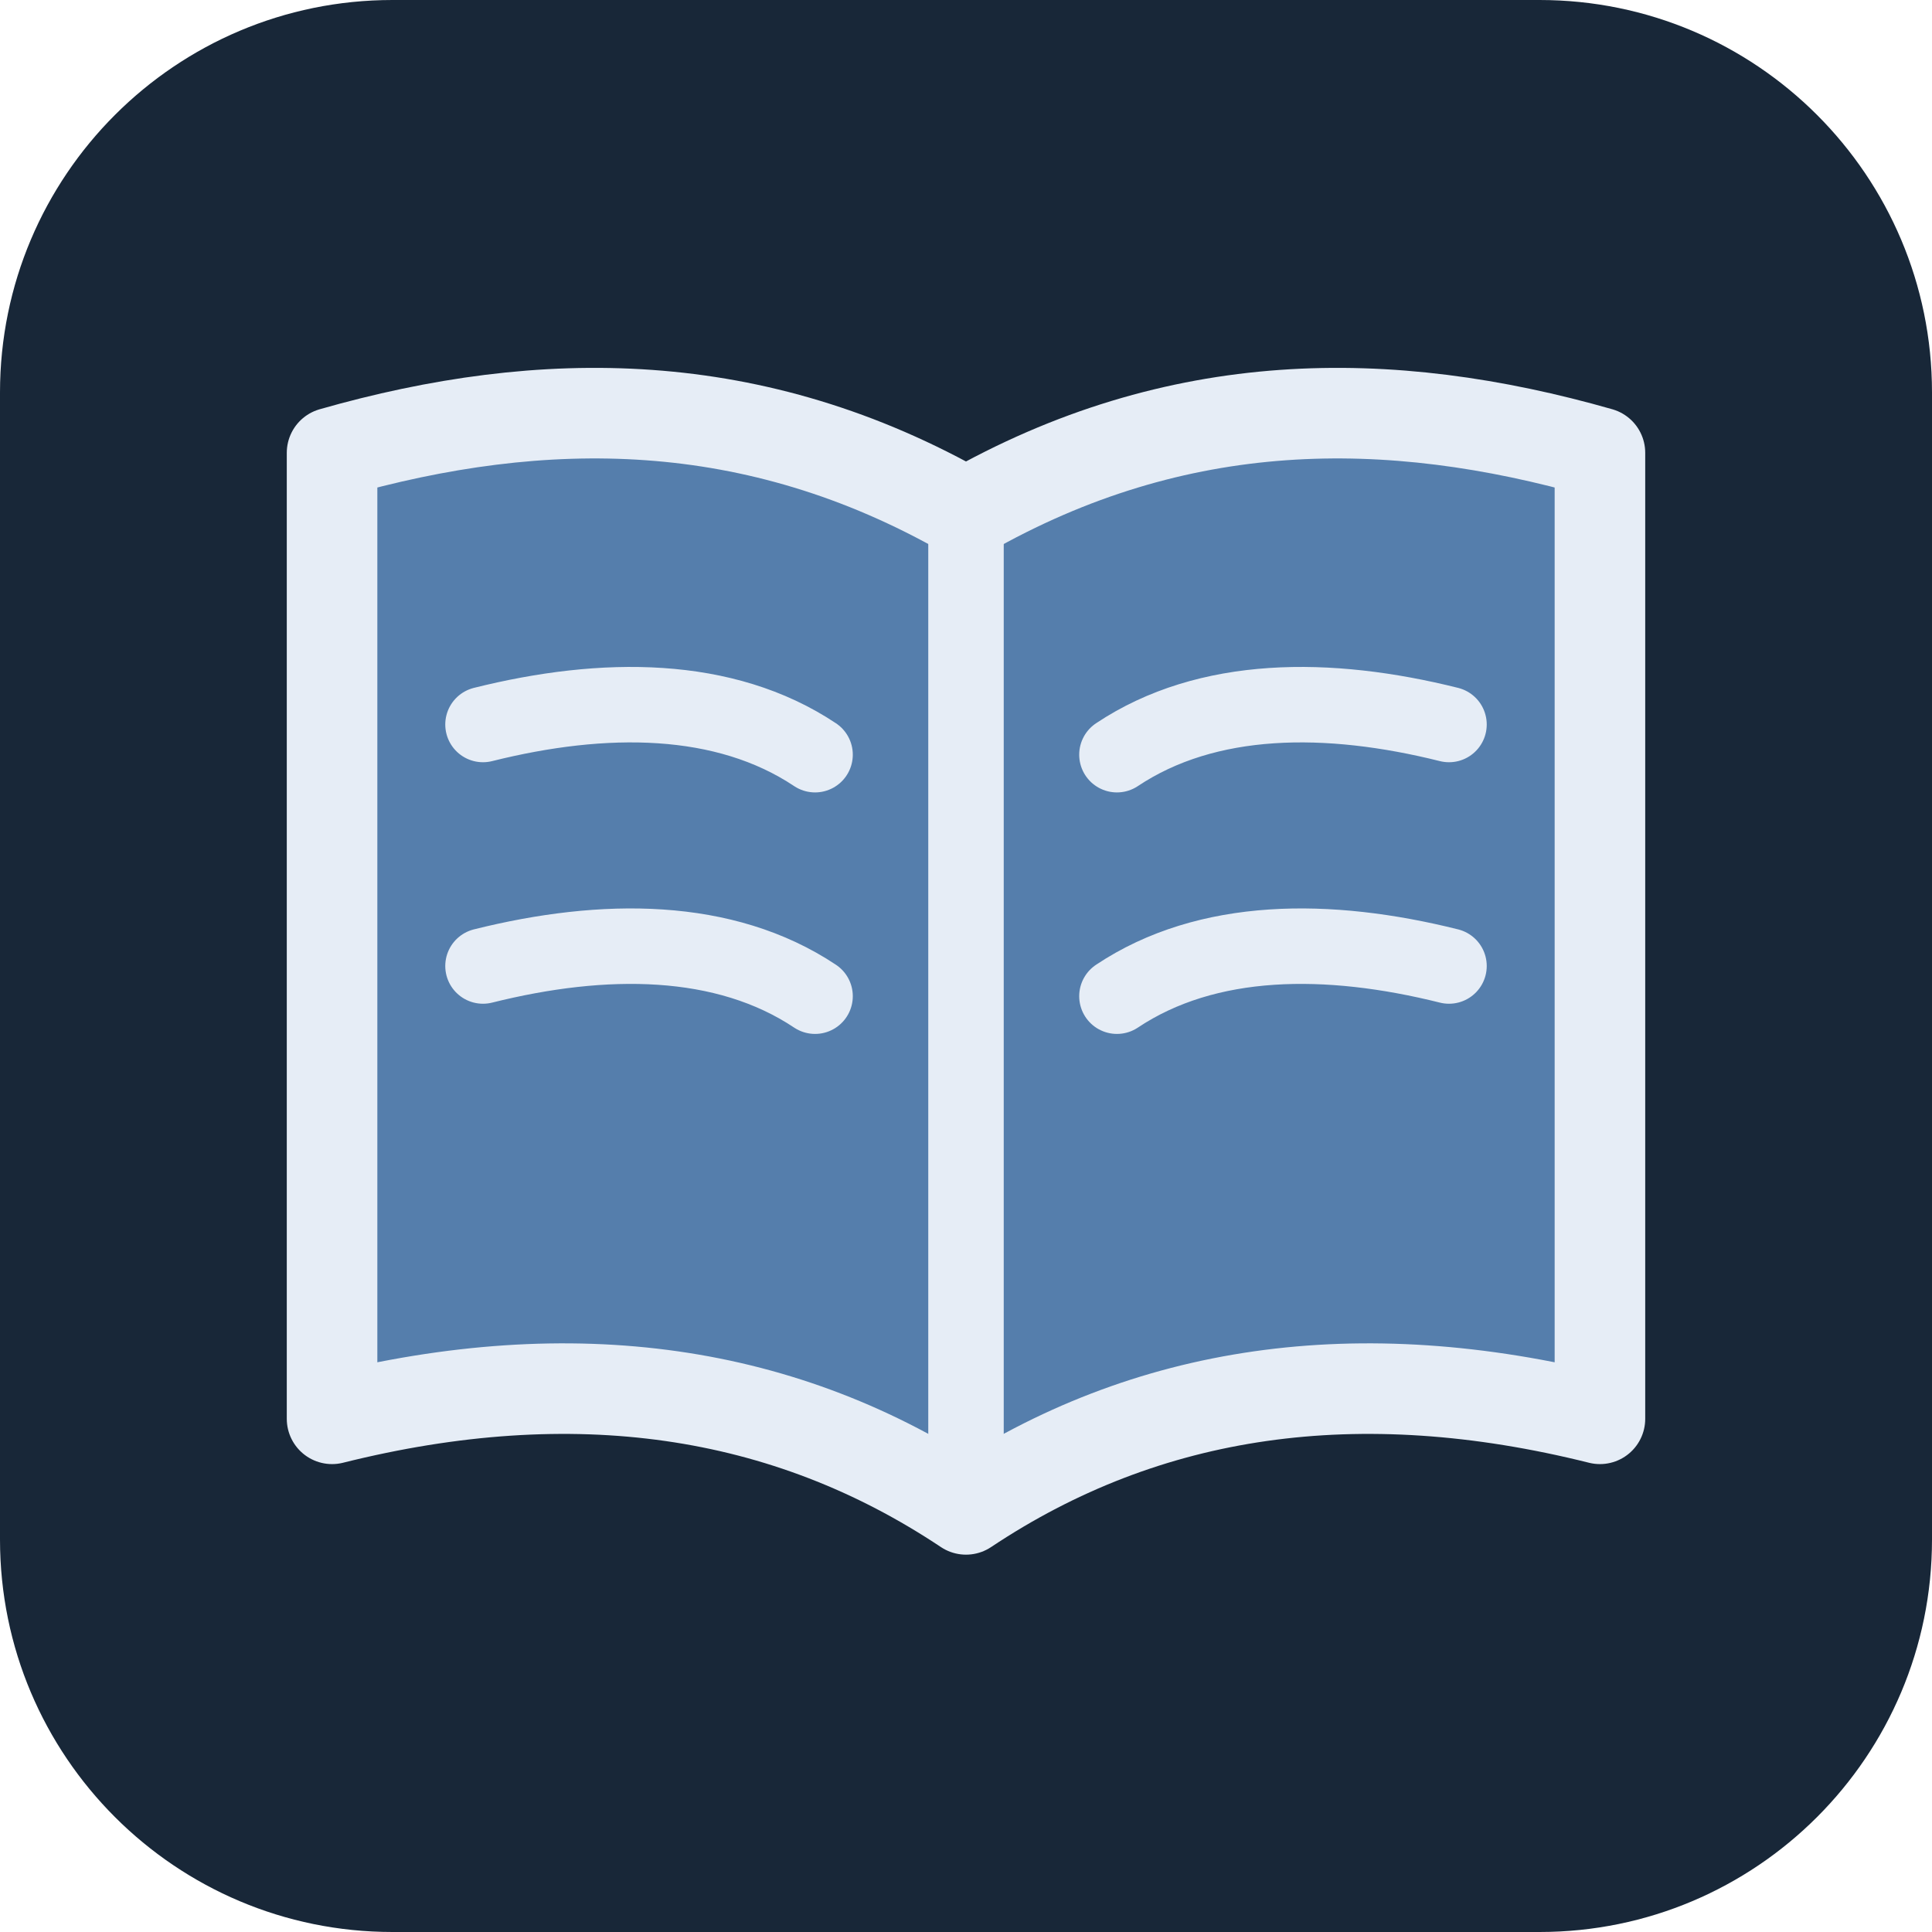
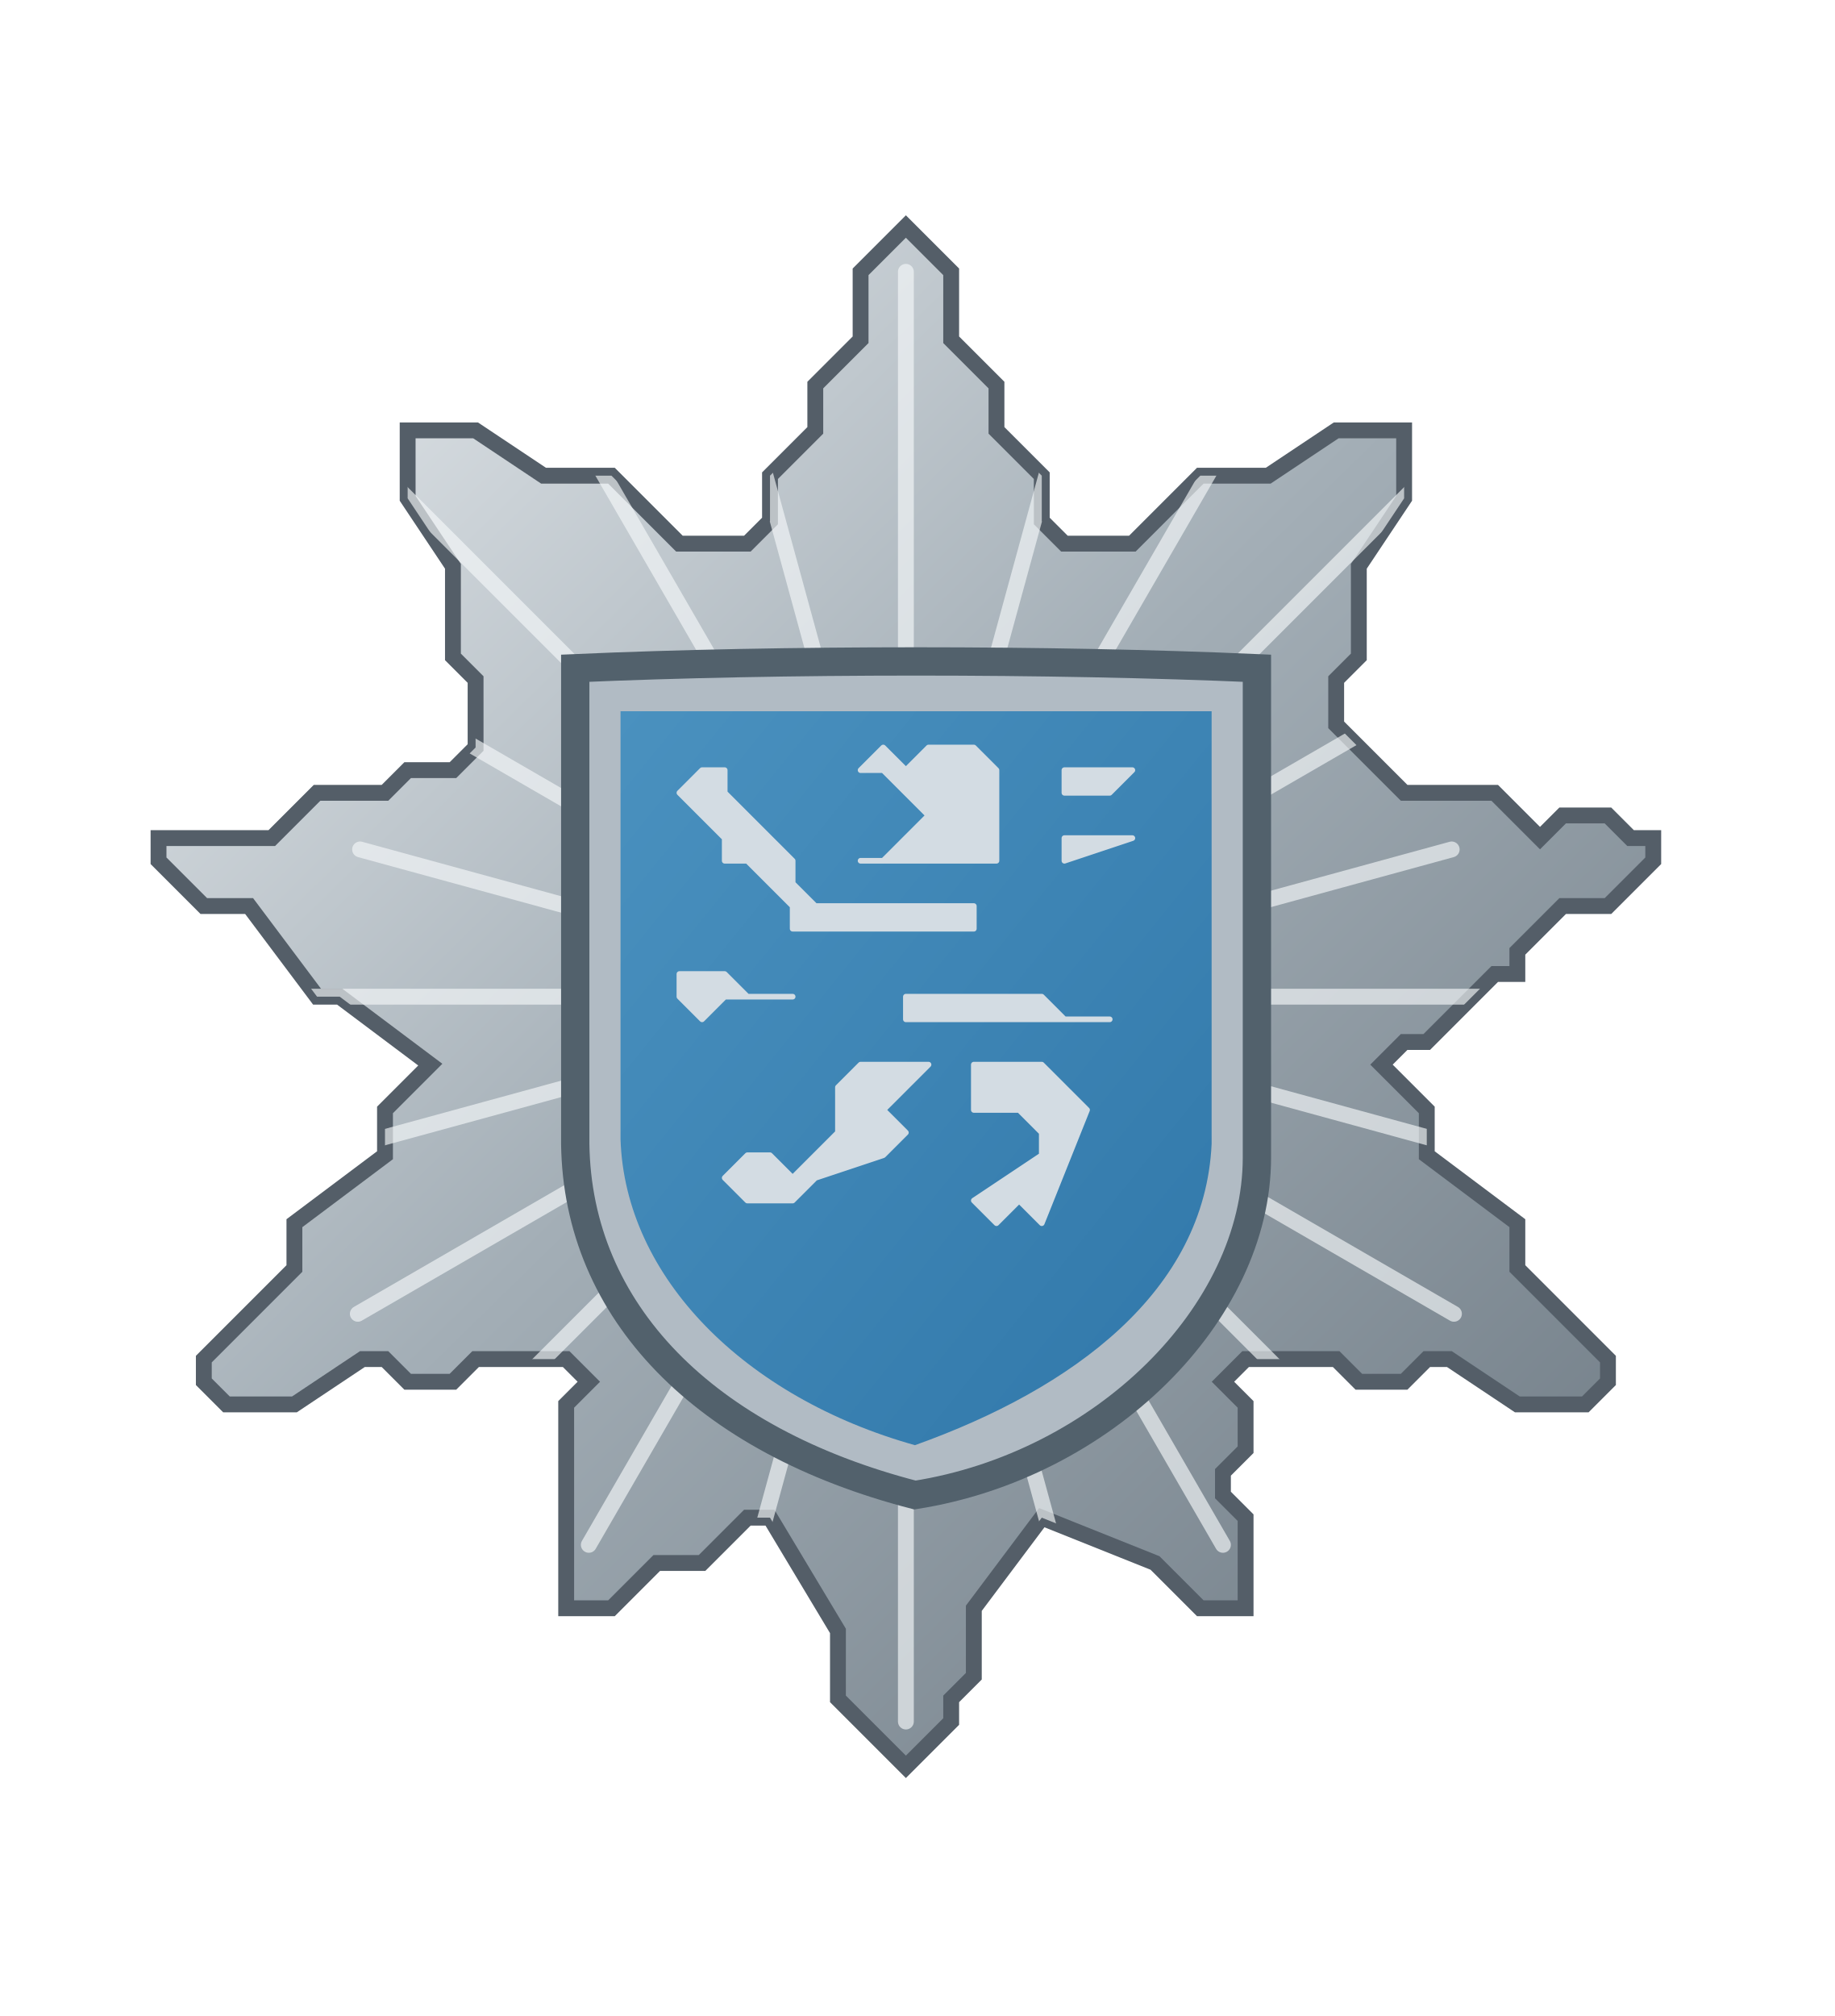
- <svg xmlns="http://www.w3.org/2000/svg" viewBox="0 0 64 64">
-   <rect width="64" height="64" rx="13" fill="#182738" />
-   <path d="M32 17c-7-4-14-4-21-2v32c8-2 15-1 21 3 6-4 13-5 21-3V15c-7-2-14-2-21 2Z" fill="#557eac" stroke="#e6edf6" stroke-width="3" stroke-linejoin="round" />
-   <path d="M32 17v33M16 24c4-1 8-1 11 1M16 32c4-1 8-1 11 1M37 25c3-2 7-2 11-1M37 33c3-2 7-2 11-1" stroke="#e6edf6" stroke-width="2.5" stroke-linecap="round" />
+ <svg xmlns="http://www.w3.org/2000/svg" viewBox="0 0 81 89" role="img" aria-label="Polizeiabzeichen Hessen">
+   <defs>
+     <linearGradient id="metal" x1=".05" y1="0" x2="1" y2="1">
+       <stop stop-color="#e7ebee" />
+       <stop offset=".45" stop-color="#a3aeb6" />
+       <stop offset="1" stop-color="#6a7680" />
+     </linearGradient>
+     <linearGradient id="blue" x1="0" y1="0" x2="1" y2="1">
+       <stop stop-color="#4a91bf" />
+       <stop offset="1" stop-color="#3077a9" />
+     </linearGradient>
+     <clipPath id="edge">
+       <path d="M40,10 38,12 38,15 36,17 36,19 34,21 34,23 33,24 30,24 27,21 24,21 21,19 18,19 18,22 20,25 20,29 21,30 21,33 20,34 18,34 17,35 14,35 12,37 7,37 7,38 9,40 11,40 14,44 15,44 19,47 17,49 17,51 13,54 13,56 9,60 9,61 10,62 13,62 16,60 17,60 18,61 20,61 21,60 25,60 26,61 25,62 25,71 27,71 29,69 31,69 33,67 34,67 37,72 37,75 40,78 42,76 42,75 43,74 43,71 46,67 51,69 53,71 55,71 55,67 54,66 54,65 55,64 55,62 54,61 55,60 59,60 60,61 62,61 63,60 64,60 67,62 70,62 71,61 71,60 67,56 67,54 63,51 63,49 61,47 62,46 63,46 66,43 67,43 67,42 69,40 71,40 73,38 73,37 72,37 71,36 69,36 68,37 66,35 62,35 59,32 59,30 60,29 60,25 62,22 62,19 59,19 56,21 53,21 50,24 47,24 46,23 46,21 44,19 44,17 42,15 42,12Z" />
+     </clipPath>
+   </defs>
+   <path d="M40,10 38,12 38,15 36,17 36,19 34,21 34,23 33,24 30,24 27,21 24,21 21,19 18,19 18,22 20,25 20,29 21,30 21,33 20,34 18,34 17,35 14,35 12,37 7,37 7,38 9,40 11,40 14,44 15,44 19,47 17,49 17,51 13,54 13,56 9,60 9,61 10,62 13,62 16,60 17,60 18,61 20,61 21,60 25,60 26,61 25,62 25,71 27,71 29,69 31,69 33,67 34,67 37,72 37,75 40,78 42,76 42,75 43,74 43,71 46,67 51,69 53,71 55,71 55,67 54,66 54,65 55,64 55,62 54,61 55,60 59,60 60,61 62,61 63,60 64,60 67,62 70,62 71,61 71,60 67,56 67,54 63,51 63,49 61,47 62,46 63,46 66,43 67,43 67,42 69,40 71,40 73,38 73,37 72,37 71,36 69,36 68,37 66,35 62,35 59,32 59,30 60,29 60,25 62,22 62,19 59,19 56,21 53,21 50,24 47,24 46,23 46,21 44,19 44,17 42,15 42,12Z" fill="url(#metal)" stroke="#545e68" stroke-width=".7" />
+   <g clip-path="url(#edge)" fill="none" stroke-linecap="round">
+     <path d="M54.0 44.0L72.0 44.0" stroke="#f5f8f9" opacity=".65" stroke-width=".7" />
+     <path d="M53.5 47.6L64.1 50.5" stroke="#f5f8f9" opacity=".65" stroke-width=".7" />
+     <path d="M52.1 51.0L64.2 58.0" stroke="#f5f8f9" opacity=".65" stroke-width=".7" />
+     <path d="M49.9 53.9L62.6 66.6" stroke="#f5f8f9" opacity=".65" stroke-width=".7" />
+     <path d="M47.0 56.1L54.0 68.2" stroke="#f5f8f9" opacity=".65" stroke-width=".7" />
+     <path d="M43.6 57.5L46.5 68.1" stroke="#f5f8f9" opacity=".65" stroke-width=".7" />
+     <path d="M40.0 58.0L40.0 76.0" stroke="#f5f8f9" opacity=".65" stroke-width=".7" />
+     <path d="M36.4 57.5L33.5 68.1" stroke="#f5f8f9" opacity=".65" stroke-width=".7" />
+     <path d="M33.0 56.1L26.0 68.2" stroke="#f5f8f9" opacity=".65" stroke-width=".7" />
+     <path d="M30.1 53.9L17.4 66.6" stroke="#f5f8f9" opacity=".65" stroke-width=".7" />
+     <path d="M27.9 51.0L15.8 58.0" stroke="#f5f8f9" opacity=".65" stroke-width=".7" />
+     <path d="M26.5 47.6L15.9 50.5" stroke="#f5f8f9" opacity=".65" stroke-width=".7" />
+     <path d="M26.0 44.0L8.0 44.0" stroke="#f5f8f9" opacity=".65" stroke-width=".7" />
+     <path d="M26.5 40.4L15.9 37.5" stroke="#f5f8f9" opacity=".65" stroke-width=".7" />
+     <path d="M27.9 37.0L15.8 30.0" stroke="#f5f8f9" opacity=".65" stroke-width=".7" />
+     <path d="M30.1 34.1L17.4 21.4" stroke="#f5f8f9" opacity=".65" stroke-width=".7" />
+     <path d="M33.0 31.9L26.0 19.8" stroke="#f5f8f9" opacity=".65" stroke-width=".7" />
+     <path d="M36.4 30.5L33.5 19.9" stroke="#f5f8f9" opacity=".65" stroke-width=".7" />
+     <path d="M40.0 30.0L40.0 12.0" stroke="#f5f8f9" opacity=".65" stroke-width=".7" />
+     <path d="M43.6 30.5L46.5 19.9" stroke="#f5f8f9" opacity=".65" stroke-width=".7" />
+     <path d="M47.0 31.9L54.0 19.8" stroke="#f5f8f9" opacity=".65" stroke-width=".7" />
+     <path d="M49.9 34.1L62.6 21.4" stroke="#f5f8f9" opacity=".65" stroke-width=".7" />
+     <path d="M52.1 37.0L64.2 30.0" stroke="#f5f8f9" opacity=".65" stroke-width=".7" />
+     <path d="M53.5 40.4L64.1 37.5" stroke="#f5f8f9" opacity=".65" stroke-width=".7" />
+   </g>
+   <path d="M25.4 29.5 C34.5 29.1 46.4 29.1 55.5 29.5 V51.1 C55.5 58 48.7 64.7 40.4 66 C31.1 63.6 25.5 57.9 25.4 50.5Z" fill="#b1bbc4" stroke="#52616c" stroke-width="1.25" />
+   <path d="M27.4 31.4H53.5V50.5C53.2 57 47.4 61.3 40.4 63.8C32.9 61.7 27.6 56.4 27.4 50.3Z" fill="url(#blue)" />
+   <path d="M43,47 43,49 45,49 46,50 46,51 43,53 44,54 45,53 46,54 48,49 46,47Z M41,47 38,47 37,48 37,50 35,52 34,51 33,51 32,52 33,53 35,53 36,52 39,51 40,50 39,49Z M40,44 40,45 49,45 47,45 46,44Z M30,43 30,44 31,45 32,44 35,44 33,44 32,43Z M47,38 50,37 47,37Z M47,35 49,35 50,34 47,34Z M30,35 32,37 32,38 33,38 35,40 35,41 43,41 43,40 36,40 35,39 35,38 32,35 32,34 31,34Z M38,34 39,34 41,36 39,38 38,38 44,38 44,34 43,33 41,33 40,34 39,33Z" fill="#d3dce3" stroke="#d3dce3" stroke-width=".25" stroke-linejoin="round" />
</svg>
